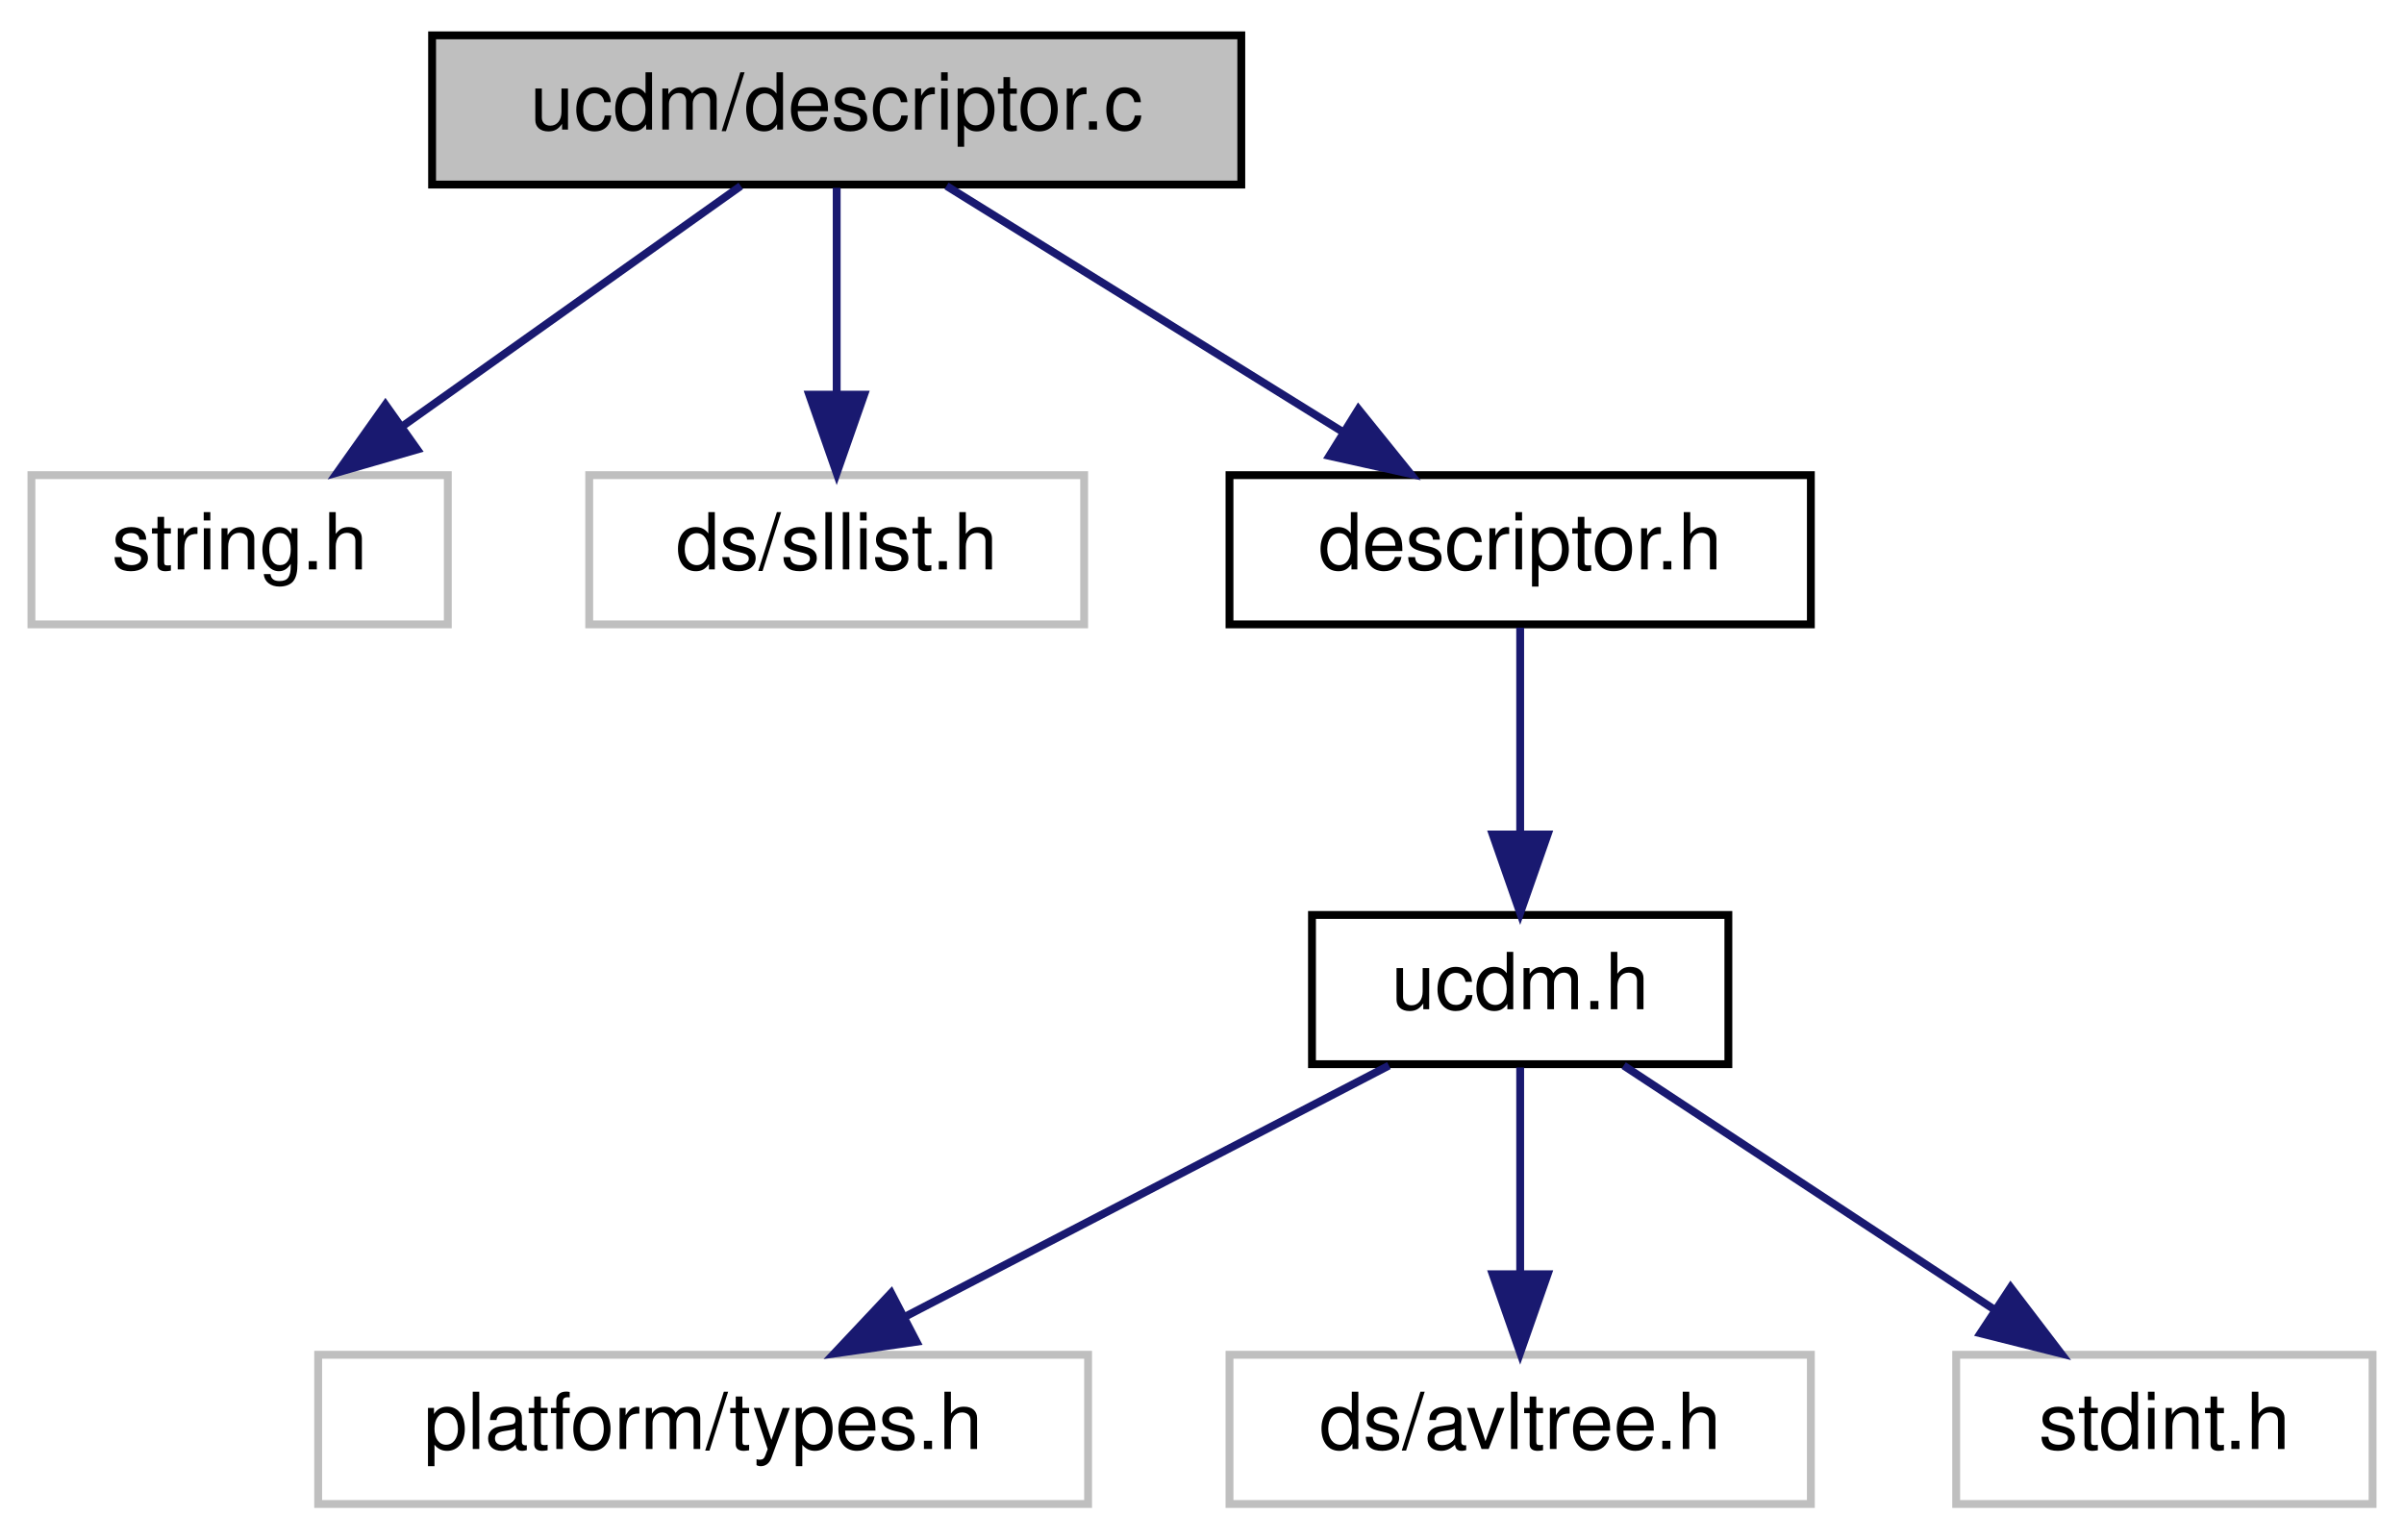
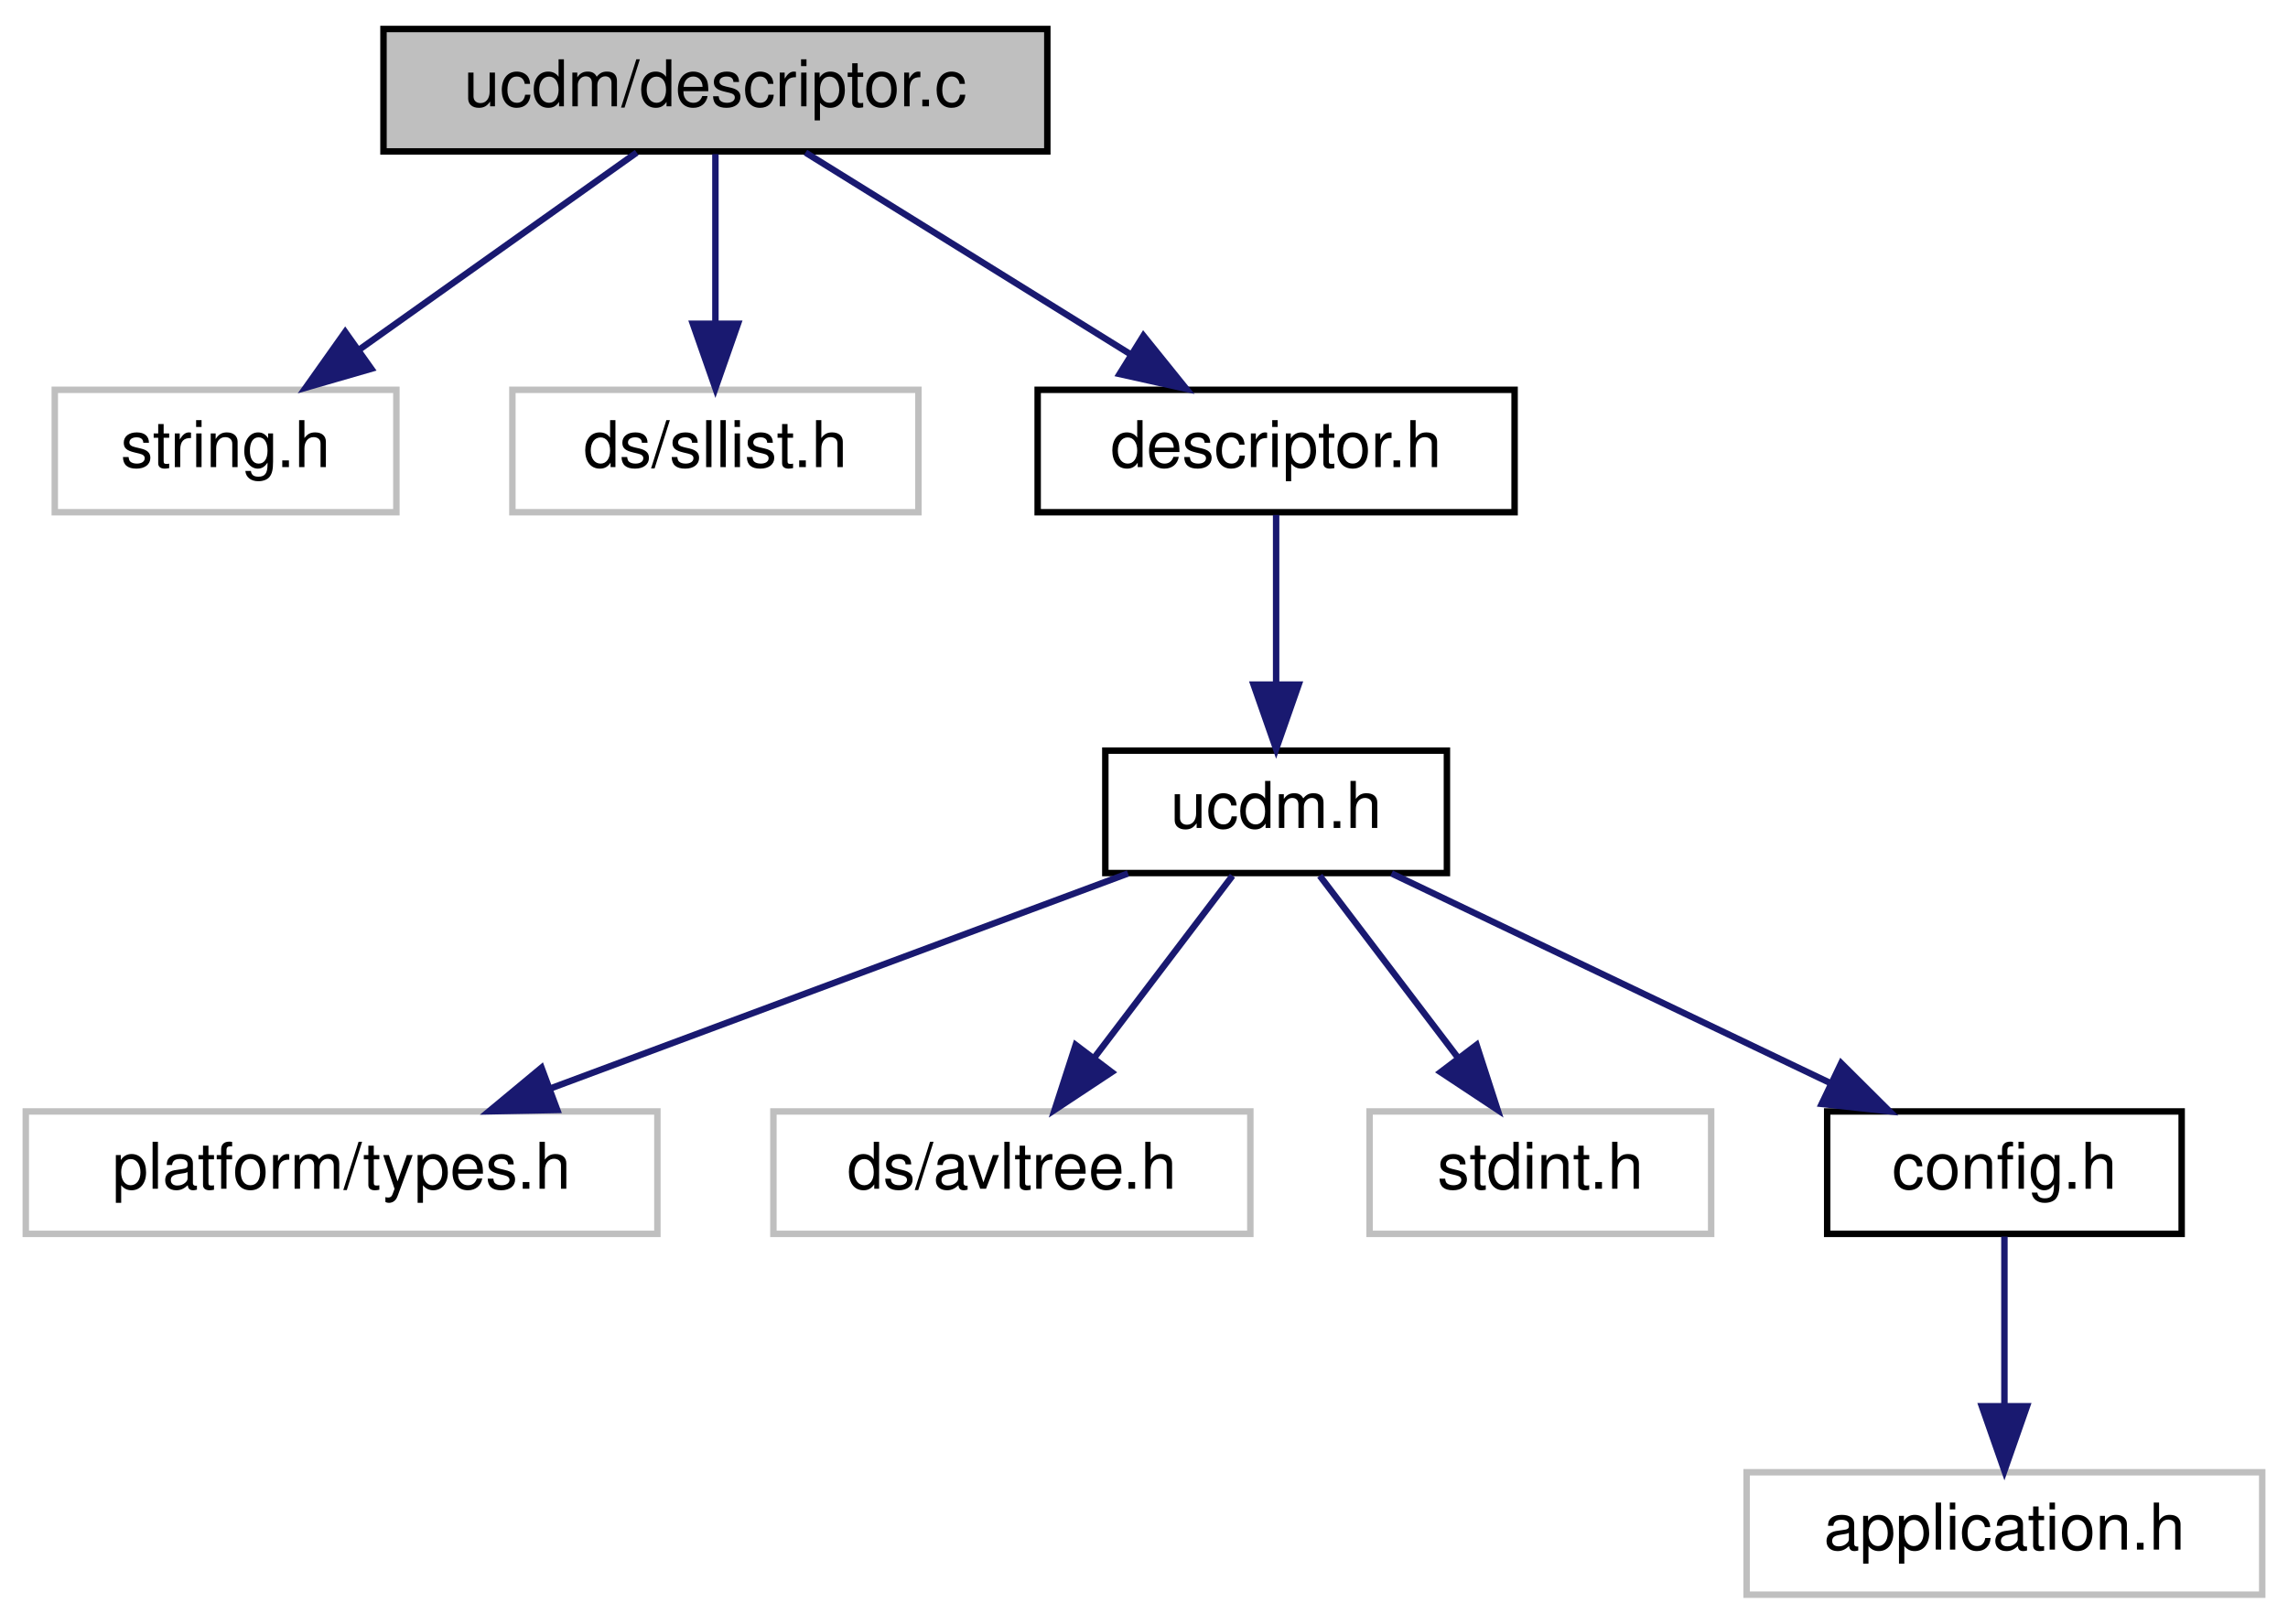
- <svg xmlns="http://www.w3.org/2000/svg" xmlns:xlink="http://www.w3.org/1999/xlink" width="306pt" height="196pt" viewBox="0.00 0.00 306.00 196.00">
-   <g id="graph0" class="graph" transform="scale(1 1) rotate(0) translate(4 192)">
+ <svg xmlns="http://www.w3.org/2000/svg" xmlns:xlink="http://www.w3.org/1999/xlink" width="355pt" height="252pt" viewBox="0.00 0.00 355.00 252.00">
+   <g id="graph0" class="graph" transform="scale(1 1) rotate(0) translate(4 248)">
    <g id="node1" class="node">
      <g id="a_node1">
        <a xlink:title="Descriptor type definitions.">
-           <polygon fill="#bfbfbf" stroke="black" points="51,-168.5 51,-187.5 154,-187.5 154,-168.5 51,-168.5" />
-           <text text-anchor="middle" x="102.5" y="-175.5" font-family="Helvetica,sans-Serif" font-size="10.00">ucdm/descriptor.c</text>
+           <polygon fill="#bfbfbf" stroke="black" points="55.5,-224.5 55.5,-243.5 158.5,-243.5 158.5,-224.5 55.5,-224.5" />
+           <text text-anchor="middle" x="107" y="-231.5" font-family="Helvetica,sans-Serif" font-size="10.00">ucdm/descriptor.c</text>
        </a>
      </g>
    </g>
    <g id="node2" class="node">
      <g id="a_node2">
        <a xlink:title=" ">
-           <polygon fill="none" stroke="#bfbfbf" points="0,-112.5 0,-131.5 53,-131.5 53,-112.5 0,-112.5" />
-           <text text-anchor="middle" x="26.5" y="-119.5" font-family="Helvetica,sans-Serif" font-size="10.00">string.h</text>
+           <polygon fill="none" stroke="#bfbfbf" points="4.5,-168.5 4.5,-187.5 57.5,-187.5 57.5,-168.5 4.5,-168.5" />
+           <text text-anchor="middle" x="31" y="-175.5" font-family="Helvetica,sans-Serif" font-size="10.00">string.h</text>
        </a>
      </g>
    </g>
    <g id="edge1" class="edge">
-       <path fill="none" stroke="midnightblue" d="M90.29,-168.32C78.72,-160.11 61.12,-147.6 47.34,-137.81" />
-       <polygon fill="midnightblue" stroke="midnightblue" points="49.11,-134.77 38.93,-131.83 45.06,-140.48 49.11,-134.77" />
+       <path fill="none" stroke="midnightblue" d="M94.79,-224.32C83.22,-216.11 65.62,-203.6 51.84,-193.81" />
+       <polygon fill="midnightblue" stroke="midnightblue" points="53.61,-190.77 43.43,-187.83 49.56,-196.48 53.61,-190.77" />
    </g>
    <g id="node3" class="node">
      <g id="a_node3">
        <a xlink:title=" ">
-           <polygon fill="none" stroke="#bfbfbf" points="71,-112.5 71,-131.5 134,-131.5 134,-112.5 71,-112.5" />
-           <text text-anchor="middle" x="102.5" y="-119.5" font-family="Helvetica,sans-Serif" font-size="10.00">ds/sllist.h</text>
+           <polygon fill="none" stroke="#bfbfbf" points="75.5,-168.5 75.5,-187.5 138.5,-187.5 138.5,-168.5 75.5,-168.5" />
+           <text text-anchor="middle" x="107" y="-175.5" font-family="Helvetica,sans-Serif" font-size="10.00">ds/sllist.h</text>
        </a>
      </g>
    </g>
    <g id="edge2" class="edge">
-       <path fill="none" stroke="midnightblue" d="M102.5,-168.08C102.5,-161.01 102.5,-150.86 102.5,-141.99" />
-       <polygon fill="midnightblue" stroke="midnightblue" points="106,-141.75 102.5,-131.75 99,-141.75 106,-141.75" />
+       <path fill="none" stroke="midnightblue" d="M107,-224.08C107,-217.01 107,-206.86 107,-197.99" />
+       <polygon fill="midnightblue" stroke="midnightblue" points="110.5,-197.75 107,-187.75 103.5,-197.75 110.5,-197.75" />
    </g>
    <g id="node4" class="node">
      <g id="a_node4">
        <a xlink:href="descriptor_8h.html" target="_top" xlink:title="Descriptor type definitions.">
-           <polygon fill="none" stroke="black" points="152.5,-112.5 152.5,-131.5 226.5,-131.5 226.5,-112.5 152.5,-112.5" />
-           <text text-anchor="middle" x="189.5" y="-119.5" font-family="Helvetica,sans-Serif" font-size="10.00">descriptor.h</text>
+           <polygon fill="none" stroke="black" points="157,-168.5 157,-187.5 231,-187.5 231,-168.5 157,-168.5" />
+           <text text-anchor="middle" x="194" y="-175.5" font-family="Helvetica,sans-Serif" font-size="10.00">descriptor.h</text>
        </a>
      </g>
    </g>
    <g id="edge3" class="edge">
-       <path fill="none" stroke="midnightblue" d="M116.48,-168.32C130.05,-159.9 150.88,-146.97 166.82,-137.07" />
-       <polygon fill="midnightblue" stroke="midnightblue" points="168.91,-139.9 175.56,-131.65 165.21,-133.95 168.91,-139.9" />
+       <path fill="none" stroke="midnightblue" d="M120.98,-224.32C134.55,-215.9 155.38,-202.97 171.32,-193.07" />
+       <polygon fill="midnightblue" stroke="midnightblue" points="173.41,-195.9 180.06,-187.65 169.71,-189.95 173.41,-195.9" />
    </g>
    <g id="node5" class="node">
      <g id="a_node5">
        <a xlink:href="ucdm_8h.html" target="_top" xlink:title="Interface and usage of the Unified Configuration and Data Manager.">
-           <polygon fill="none" stroke="black" points="163,-56.5 163,-75.5 216,-75.5 216,-56.5 163,-56.5" />
-           <text text-anchor="middle" x="189.5" y="-63.5" font-family="Helvetica,sans-Serif" font-size="10.00">ucdm.h</text>
+           <polygon fill="none" stroke="black" points="167.5,-112.5 167.5,-131.5 220.5,-131.5 220.5,-112.5 167.5,-112.5" />
+           <text text-anchor="middle" x="194" y="-119.5" font-family="Helvetica,sans-Serif" font-size="10.00">ucdm.h</text>
        </a>
      </g>
    </g>
    <g id="edge4" class="edge">
-       <path fill="none" stroke="midnightblue" d="M189.5,-112.08C189.5,-105.01 189.5,-94.86 189.5,-85.99" />
-       <polygon fill="midnightblue" stroke="midnightblue" points="193,-85.75 189.5,-75.75 186,-85.75 193,-85.75" />
+       <path fill="none" stroke="midnightblue" d="M194,-168.08C194,-161.01 194,-150.86 194,-141.99" />
+       <polygon fill="midnightblue" stroke="midnightblue" points="197.5,-141.75 194,-131.75 190.5,-141.75 197.5,-141.75" />
    </g>
    <g id="node6" class="node">
      <g id="a_node6">
        <a xlink:title=" ">
-           <polygon fill="none" stroke="#bfbfbf" points="36.5,-0.5 36.5,-19.5 134.5,-19.5 134.5,-0.5 36.5,-0.5" />
-           <text text-anchor="middle" x="85.5" y="-7.5" font-family="Helvetica,sans-Serif" font-size="10.00">platform/types.h</text>
+           <polygon fill="none" stroke="#bfbfbf" points="0,-56.5 0,-75.5 98,-75.5 98,-56.5 0,-56.5" />
+           <text text-anchor="middle" x="49" y="-63.5" font-family="Helvetica,sans-Serif" font-size="10.00">platform/types.h</text>
        </a>
      </g>
    </g>
    <g id="edge5" class="edge">
-       <path fill="none" stroke="midnightblue" d="M172.79,-56.32C156.19,-47.7 130.5,-34.36 111.28,-24.39" />
-       <polygon fill="midnightblue" stroke="midnightblue" points="112.66,-21.16 102.17,-19.65 109.43,-27.37 112.66,-21.16" />
+       <path fill="none" stroke="midnightblue" d="M171.02,-112.44C146.84,-103.44 108.58,-89.19 81.35,-79.05" />
+       <polygon fill="midnightblue" stroke="midnightblue" points="82.46,-75.73 71.87,-75.52 80.02,-82.29 82.46,-75.73" />
    </g>
    <g id="node7" class="node">
      <g id="a_node7">
        <a xlink:title=" ">
-           <polygon fill="none" stroke="#bfbfbf" points="152.5,-0.5 152.5,-19.5 226.5,-19.5 226.5,-0.5 152.5,-0.5" />
-           <text text-anchor="middle" x="189.5" y="-7.5" font-family="Helvetica,sans-Serif" font-size="10.00">ds/avltree.h</text>
+           <polygon fill="none" stroke="#bfbfbf" points="116,-56.5 116,-75.5 190,-75.5 190,-56.5 116,-56.5" />
+           <text text-anchor="middle" x="153" y="-63.5" font-family="Helvetica,sans-Serif" font-size="10.00">ds/avltree.h</text>
        </a>
      </g>
    </g>
    <g id="edge6" class="edge">
-       <path fill="none" stroke="midnightblue" d="M189.5,-56.08C189.5,-49.01 189.5,-38.86 189.5,-29.99" />
-       <polygon fill="midnightblue" stroke="midnightblue" points="193,-29.75 189.5,-19.75 186,-29.75 193,-29.75" />
+       <path fill="none" stroke="midnightblue" d="M187.23,-112.08C181.44,-104.46 172.94,-93.26 165.86,-83.94" />
+       <polygon fill="midnightblue" stroke="midnightblue" points="168.48,-81.6 159.64,-75.75 162.9,-85.83 168.48,-81.6" />
    </g>
    <g id="node8" class="node">
      <g id="a_node8">
        <a xlink:title=" ">
-           <polygon fill="none" stroke="#bfbfbf" points="245,-0.5 245,-19.5 298,-19.5 298,-0.5 245,-0.5" />
-           <text text-anchor="middle" x="271.5" y="-7.5" font-family="Helvetica,sans-Serif" font-size="10.00">stdint.h</text>
+           <polygon fill="none" stroke="#bfbfbf" points="208.5,-56.5 208.5,-75.5 261.5,-75.5 261.5,-56.5 208.5,-56.5" />
+           <text text-anchor="middle" x="235" y="-63.5" font-family="Helvetica,sans-Serif" font-size="10.00">stdint.h</text>
        </a>
      </g>
    </g>
    <g id="edge7" class="edge">
-       <path fill="none" stroke="midnightblue" d="M202.67,-56.32C215.35,-47.98 234.73,-35.21 249.71,-25.35" />
-       <polygon fill="midnightblue" stroke="midnightblue" points="251.93,-28.08 258.36,-19.65 248.08,-22.23 251.93,-28.08" />
+       <path fill="none" stroke="midnightblue" d="M200.77,-112.08C206.56,-104.46 215.06,-93.26 222.14,-83.94" />
+       <polygon fill="midnightblue" stroke="midnightblue" points="225.1,-85.83 228.36,-75.75 219.52,-81.6 225.1,-85.83" />
+     </g>
+     <g id="node9" class="node">
+       <g id="a_node9">
+         <a xlink:href="config_8h_source.html" target="_top" xlink:title=" ">
+           <polygon fill="none" stroke="black" points="279.5,-56.5 279.5,-75.5 334.5,-75.5 334.5,-56.5 279.5,-56.5" />
+           <text text-anchor="middle" x="307" y="-63.5" font-family="Helvetica,sans-Serif" font-size="10.00">config.h</text>
+         </a>
+       </g>
+     </g>
+     <g id="edge8" class="edge">
+       <path fill="none" stroke="midnightblue" d="M211.91,-112.44C230.25,-103.68 259.01,-89.94 280.09,-79.86" />
+       <polygon fill="midnightblue" stroke="midnightblue" points="281.67,-82.99 289.18,-75.52 278.65,-76.67 281.67,-82.99" />
+     </g>
+     <g id="node10" class="node">
+       <g id="a_node10">
+         <a xlink:title=" ">
+           <polygon fill="none" stroke="#bfbfbf" points="267,-0.5 267,-19.5 347,-19.5 347,-0.5 267,-0.5" />
+           <text text-anchor="middle" x="307" y="-7.5" font-family="Helvetica,sans-Serif" font-size="10.00">application.h</text>
+         </a>
+       </g>
+     </g>
+     <g id="edge9" class="edge">
+       <path fill="none" stroke="midnightblue" d="M307,-56.08C307,-49.01 307,-38.86 307,-29.99" />
+       <polygon fill="midnightblue" stroke="midnightblue" points="310.5,-29.75 307,-19.75 303.5,-29.75 310.5,-29.75" />
    </g>
  </g>
</svg>
